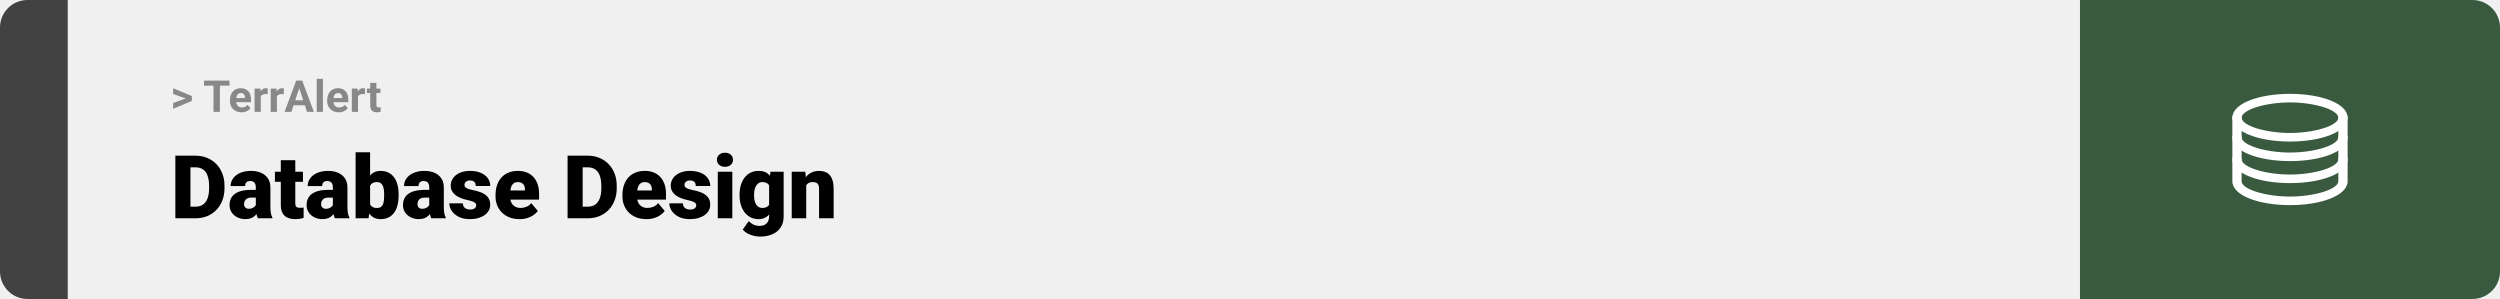
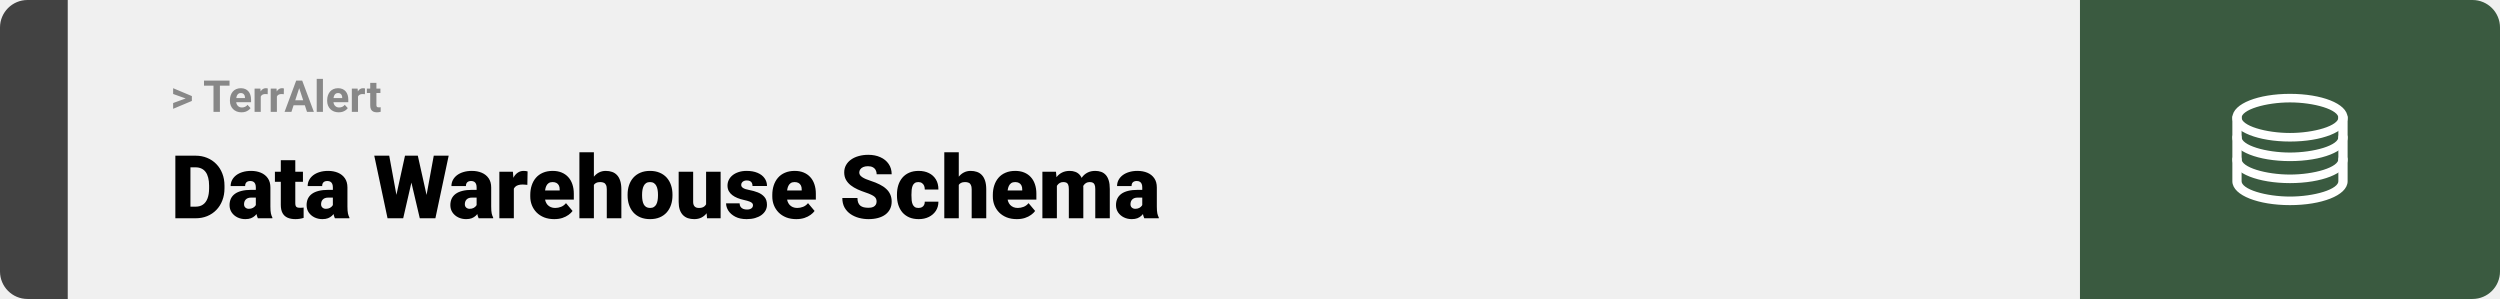
<svg xmlns="http://www.w3.org/2000/svg" width="1363" height="163" viewBox="0 0 1363 163" fill="none">
  <path d="M0 15C0 6.716 6.716 0 15 0H37V163H15C6.716 163 0 156.284 0 148V15Z" fill="#424242" />
  <rect width="1097" height="163" transform="translate(37)" fill="#F0F0F0" />
  <path d="M101.906 53.922L94.394 51.238V48.086L104.602 52.375V54.637L101.906 53.922ZM94.394 56.172L101.918 53.43L104.602 52.785V55.035L94.394 59.324V56.172ZM119.895 43.938V61H116.391V43.938H119.895ZM125.145 43.938V46.691H111.223V43.938H125.145ZM131.672 61.234C130.688 61.234 129.805 61.078 129.023 60.766C128.242 60.445 127.578 60.004 127.031 59.441C126.492 58.879 126.078 58.227 125.789 57.484C125.5 56.734 125.355 55.938 125.355 55.094V54.625C125.355 53.664 125.492 52.785 125.766 51.988C126.039 51.191 126.43 50.5 126.938 49.914C127.453 49.328 128.078 48.879 128.812 48.566C129.547 48.246 130.375 48.086 131.297 48.086C132.195 48.086 132.992 48.234 133.688 48.531C134.383 48.828 134.965 49.25 135.434 49.797C135.91 50.344 136.27 51 136.512 51.766C136.754 52.523 136.875 53.367 136.875 54.297V55.703H126.797V53.453H133.559V53.195C133.559 52.727 133.473 52.309 133.301 51.941C133.137 51.566 132.887 51.27 132.551 51.051C132.215 50.832 131.785 50.723 131.262 50.723C130.816 50.723 130.434 50.82 130.113 51.016C129.793 51.211 129.531 51.484 129.328 51.836C129.133 52.188 128.984 52.602 128.883 53.078C128.789 53.547 128.742 54.062 128.742 54.625V55.094C128.742 55.602 128.812 56.07 128.953 56.5C129.102 56.93 129.309 57.301 129.574 57.613C129.848 57.926 130.176 58.168 130.559 58.34C130.949 58.512 131.391 58.598 131.883 58.598C132.492 58.598 133.059 58.48 133.582 58.246C134.113 58.004 134.57 57.641 134.953 57.156L136.594 58.938C136.328 59.32 135.965 59.688 135.504 60.039C135.051 60.391 134.504 60.68 133.863 60.906C133.223 61.125 132.492 61.234 131.672 61.234ZM142.172 51.086V61H138.797V48.32H141.973L142.172 51.086ZM145.992 48.238L145.934 51.367C145.77 51.344 145.57 51.324 145.336 51.309C145.109 51.285 144.902 51.273 144.715 51.273C144.238 51.273 143.824 51.336 143.473 51.461C143.129 51.578 142.84 51.754 142.605 51.988C142.379 52.223 142.207 52.508 142.09 52.844C141.98 53.18 141.918 53.562 141.902 53.992L141.223 53.781C141.223 52.961 141.305 52.207 141.469 51.52C141.633 50.824 141.871 50.219 142.184 49.703C142.504 49.188 142.895 48.789 143.355 48.508C143.816 48.227 144.344 48.086 144.938 48.086C145.125 48.086 145.316 48.102 145.512 48.133C145.707 48.156 145.867 48.191 145.992 48.238ZM150.961 51.086V61H147.586V48.32H150.762L150.961 51.086ZM154.781 48.238L154.723 51.367C154.559 51.344 154.359 51.324 154.125 51.309C153.898 51.285 153.691 51.273 153.504 51.273C153.027 51.273 152.613 51.336 152.262 51.461C151.918 51.578 151.629 51.754 151.395 51.988C151.168 52.223 150.996 52.508 150.879 52.844C150.77 53.18 150.707 53.562 150.691 53.992L150.012 53.781C150.012 52.961 150.094 52.207 150.258 51.52C150.422 50.824 150.66 50.219 150.973 49.703C151.293 49.188 151.684 48.789 152.145 48.508C152.605 48.227 153.133 48.086 153.727 48.086C153.914 48.086 154.105 48.102 154.301 48.133C154.496 48.156 154.656 48.191 154.781 48.238ZM163.523 46.855L158.883 61H155.145L161.484 43.938H163.863L163.523 46.855ZM167.379 61L162.727 46.855L162.352 43.938H164.754L171.129 61H167.379ZM167.168 54.648V57.402H158.156V54.648H167.168ZM176.062 43V61H172.676V43H176.062ZM184.688 61.234C183.703 61.234 182.82 61.078 182.039 60.766C181.258 60.445 180.594 60.004 180.047 59.441C179.508 58.879 179.094 58.227 178.805 57.484C178.516 56.734 178.371 55.938 178.371 55.094V54.625C178.371 53.664 178.508 52.785 178.781 51.988C179.055 51.191 179.445 50.5 179.953 49.914C180.469 49.328 181.094 48.879 181.828 48.566C182.562 48.246 183.391 48.086 184.312 48.086C185.211 48.086 186.008 48.234 186.703 48.531C187.398 48.828 187.98 49.25 188.449 49.797C188.926 50.344 189.285 51 189.527 51.766C189.77 52.523 189.891 53.367 189.891 54.297V55.703H179.812V53.453H186.574V53.195C186.574 52.727 186.488 52.309 186.316 51.941C186.152 51.566 185.902 51.27 185.566 51.051C185.23 50.832 184.801 50.723 184.277 50.723C183.832 50.723 183.449 50.82 183.129 51.016C182.809 51.211 182.547 51.484 182.344 51.836C182.148 52.188 182 52.602 181.898 53.078C181.805 53.547 181.758 54.062 181.758 54.625V55.094C181.758 55.602 181.828 56.07 181.969 56.5C182.117 56.93 182.324 57.301 182.59 57.613C182.863 57.926 183.191 58.168 183.574 58.34C183.965 58.512 184.406 58.598 184.898 58.598C185.508 58.598 186.074 58.48 186.598 58.246C187.129 58.004 187.586 57.641 187.969 57.156L189.609 58.938C189.344 59.32 188.98 59.688 188.52 60.039C188.066 60.391 187.52 60.68 186.879 60.906C186.238 61.125 185.508 61.234 184.688 61.234ZM195.188 51.086V61H191.812V48.32H194.988L195.188 51.086ZM199.008 48.238L198.949 51.367C198.785 51.344 198.586 51.324 198.352 51.309C198.125 51.285 197.918 51.273 197.73 51.273C197.254 51.273 196.84 51.336 196.488 51.461C196.145 51.578 195.855 51.754 195.621 51.988C195.395 52.223 195.223 52.508 195.105 52.844C194.996 53.18 194.934 53.562 194.918 53.992L194.238 53.781C194.238 52.961 194.32 52.207 194.484 51.52C194.648 50.824 194.887 50.219 195.199 49.703C195.52 49.188 195.91 48.789 196.371 48.508C196.832 48.227 197.359 48.086 197.953 48.086C198.141 48.086 198.332 48.102 198.527 48.133C198.723 48.156 198.883 48.191 199.008 48.238ZM207.398 48.32V50.711H200.016V48.32H207.398ZM201.844 45.191H205.219V57.18C205.219 57.547 205.266 57.828 205.359 58.023C205.461 58.219 205.609 58.355 205.805 58.434C206 58.504 206.246 58.539 206.543 58.539C206.754 58.539 206.941 58.531 207.105 58.516C207.277 58.492 207.422 58.469 207.539 58.445L207.551 60.93C207.262 61.023 206.949 61.098 206.613 61.152C206.277 61.207 205.906 61.234 205.5 61.234C204.758 61.234 204.109 61.113 203.555 60.871C203.008 60.621 202.586 60.223 202.289 59.676C201.992 59.129 201.844 58.41 201.844 57.52V45.191Z" fill="#888888" />
-   <path d="M106.688 119H99.117L99.164 112.672H106.688C108.25 112.672 109.57 112.297 110.648 111.547C111.742 110.797 112.57 109.68 113.133 108.195C113.711 106.695 114 104.852 114 102.664V101.188C114 99.547 113.836 98.109 113.508 96.875C113.195 95.625 112.727 94.586 112.102 93.758C111.477 92.914 110.695 92.281 109.758 91.859C108.836 91.438 107.773 91.227 106.57 91.227H98.977V84.875H106.57C108.883 84.875 111 85.273 112.922 86.07C114.859 86.852 116.531 87.977 117.938 89.445C119.359 90.898 120.453 92.625 121.219 94.625C122 96.609 122.391 98.812 122.391 101.234V102.664C122.391 105.07 122 107.273 121.219 109.273C120.453 111.273 119.367 113 117.961 114.453C116.555 115.906 114.891 117.031 112.969 117.828C111.062 118.609 108.969 119 106.688 119ZM103.828 84.875V119H95.602V84.875H103.828ZM139.477 112.625V102.172C139.477 101.453 139.375 100.836 139.172 100.32C138.969 99.805 138.648 99.406 138.211 99.125C137.773 98.828 137.188 98.68 136.453 98.68C135.859 98.68 135.352 98.781 134.93 98.984C134.508 99.188 134.188 99.492 133.969 99.898C133.75 100.305 133.641 100.82 133.641 101.445H125.742C125.742 100.273 126 99.188 126.516 98.188C127.047 97.172 127.797 96.289 128.766 95.539C129.75 94.789 130.922 94.211 132.281 93.805C133.656 93.383 135.188 93.172 136.875 93.172C138.891 93.172 140.688 93.508 142.266 94.18C143.859 94.852 145.117 95.859 146.039 97.203C146.961 98.531 147.422 100.203 147.422 102.219V112.602C147.422 114.258 147.516 115.516 147.703 116.375C147.891 117.219 148.156 117.961 148.5 118.602V119H140.578C140.203 118.219 139.922 117.266 139.734 116.141C139.562 115 139.477 113.828 139.477 112.625ZM140.438 103.508L140.484 107.727H136.992C136.258 107.727 135.633 107.828 135.117 108.031C134.617 108.234 134.211 108.516 133.898 108.875C133.602 109.219 133.383 109.609 133.242 110.047C133.117 110.484 133.055 110.945 133.055 111.43C133.055 111.898 133.164 112.32 133.383 112.695C133.617 113.055 133.93 113.336 134.32 113.539C134.711 113.742 135.148 113.844 135.633 113.844C136.508 113.844 137.25 113.68 137.859 113.352C138.484 113.008 138.961 112.594 139.289 112.109C139.617 111.625 139.781 111.172 139.781 110.75L141.516 113.984C141.203 114.609 140.844 115.242 140.438 115.883C140.047 116.523 139.555 117.117 138.961 117.664C138.383 118.195 137.672 118.633 136.828 118.977C135.984 119.305 134.961 119.469 133.758 119.469C132.195 119.469 130.758 119.148 129.445 118.508C128.148 117.867 127.109 116.977 126.328 115.836C125.547 114.68 125.156 113.352 125.156 111.852C125.156 110.539 125.391 109.367 125.859 108.336C126.344 107.305 127.07 106.43 128.039 105.711C129.008 104.992 130.242 104.445 131.742 104.07C133.242 103.695 135.008 103.508 137.039 103.508H140.438ZM165.164 93.641V99.125H149.883V93.641H165.164ZM153.094 87.336H160.992V110.727C160.992 111.398 161.07 111.922 161.227 112.297C161.383 112.656 161.648 112.914 162.023 113.07C162.414 113.211 162.93 113.281 163.57 113.281C164.023 113.281 164.398 113.273 164.695 113.258C164.992 113.227 165.273 113.188 165.539 113.141V118.789C164.867 119.008 164.164 119.172 163.43 119.281C162.695 119.406 161.914 119.469 161.086 119.469C159.398 119.469 157.953 119.203 156.75 118.672C155.562 118.141 154.656 117.305 154.031 116.164C153.406 115.023 153.094 113.539 153.094 111.711V87.336ZM181.477 112.625V102.172C181.477 101.453 181.375 100.836 181.172 100.32C180.969 99.805 180.648 99.406 180.211 99.125C179.773 98.828 179.188 98.68 178.453 98.68C177.859 98.68 177.352 98.781 176.93 98.984C176.508 99.188 176.188 99.492 175.969 99.898C175.75 100.305 175.641 100.82 175.641 101.445H167.742C167.742 100.273 168 99.188 168.516 98.188C169.047 97.172 169.797 96.289 170.766 95.539C171.75 94.789 172.922 94.211 174.281 93.805C175.656 93.383 177.188 93.172 178.875 93.172C180.891 93.172 182.688 93.508 184.266 94.18C185.859 94.852 187.117 95.859 188.039 97.203C188.961 98.531 189.422 100.203 189.422 102.219V112.602C189.422 114.258 189.516 115.516 189.703 116.375C189.891 117.219 190.156 117.961 190.5 118.602V119H182.578C182.203 118.219 181.922 117.266 181.734 116.141C181.562 115 181.477 113.828 181.477 112.625ZM182.438 103.508L182.484 107.727H178.992C178.258 107.727 177.633 107.828 177.117 108.031C176.617 108.234 176.211 108.516 175.898 108.875C175.602 109.219 175.383 109.609 175.242 110.047C175.117 110.484 175.055 110.945 175.055 111.43C175.055 111.898 175.164 112.32 175.383 112.695C175.617 113.055 175.93 113.336 176.32 113.539C176.711 113.742 177.148 113.844 177.633 113.844C178.508 113.844 179.25 113.68 179.859 113.352C180.484 113.008 180.961 112.594 181.289 112.109C181.617 111.625 181.781 111.172 181.781 110.75L183.516 113.984C183.203 114.609 182.844 115.242 182.438 115.883C182.047 116.523 181.555 117.117 180.961 117.664C180.383 118.195 179.672 118.633 178.828 118.977C177.984 119.305 176.961 119.469 175.758 119.469C174.195 119.469 172.758 119.148 171.445 118.508C170.148 117.867 169.109 116.977 168.328 115.836C167.547 114.68 167.156 113.352 167.156 111.852C167.156 110.539 167.391 109.367 167.859 108.336C168.344 107.305 169.07 106.43 170.039 105.711C171.008 104.992 172.242 104.445 173.742 104.07C175.242 103.695 177.008 103.508 179.039 103.508H182.438ZM193.875 83H201.773V112.766L200.953 119H193.875V83ZM217.336 106.039V106.531C217.336 108.453 217.141 110.203 216.75 111.781C216.359 113.359 215.758 114.727 214.945 115.883C214.133 117.023 213.109 117.906 211.875 118.531C210.641 119.156 209.18 119.469 207.492 119.469C205.961 119.469 204.648 119.141 203.555 118.484C202.461 117.812 201.547 116.891 200.812 115.719C200.078 114.531 199.484 113.164 199.031 111.617C198.578 110.055 198.219 108.383 197.953 106.602V106.016C198.219 104.25 198.578 102.594 199.031 101.047C199.484 99.484 200.078 98.117 200.812 96.945C201.547 95.758 202.453 94.836 203.531 94.18C204.625 93.508 205.93 93.172 207.445 93.172C209.148 93.172 210.617 93.492 211.852 94.133C213.102 94.773 214.133 95.672 214.945 96.828C215.758 97.984 216.359 99.344 216.75 100.906C217.141 102.469 217.336 104.18 217.336 106.039ZM209.438 106.531V106.039C209.438 105.117 209.383 104.25 209.273 103.438C209.164 102.625 208.969 101.906 208.688 101.281C208.406 100.656 208.008 100.164 207.492 99.805C206.977 99.445 206.305 99.266 205.477 99.266C204.633 99.266 203.922 99.406 203.344 99.688C202.781 99.969 202.328 100.375 201.984 100.906C201.656 101.422 201.422 102.062 201.281 102.828C201.141 103.578 201.078 104.43 201.094 105.383V107.234C201.062 108.531 201.18 109.641 201.445 110.562C201.711 111.484 202.172 112.188 202.828 112.672C203.484 113.156 204.383 113.398 205.523 113.398C206.367 113.398 207.047 113.234 207.562 112.906C208.094 112.578 208.492 112.109 208.758 111.5C209.023 110.891 209.203 110.164 209.297 109.32C209.391 108.477 209.438 107.547 209.438 106.531ZM234.023 112.625V102.172C234.023 101.453 233.922 100.836 233.719 100.32C233.516 99.805 233.195 99.406 232.758 99.125C232.32 98.828 231.734 98.68 231 98.68C230.406 98.68 229.898 98.781 229.477 98.984C229.055 99.188 228.734 99.492 228.516 99.898C228.297 100.305 228.188 100.82 228.188 101.445H220.289C220.289 100.273 220.547 99.188 221.062 98.188C221.594 97.172 222.344 96.289 223.312 95.539C224.297 94.789 225.469 94.211 226.828 93.805C228.203 93.383 229.734 93.172 231.422 93.172C233.438 93.172 235.234 93.508 236.812 94.18C238.406 94.852 239.664 95.859 240.586 97.203C241.508 98.531 241.969 100.203 241.969 102.219V112.602C241.969 114.258 242.062 115.516 242.25 116.375C242.438 117.219 242.703 117.961 243.047 118.602V119H235.125C234.75 118.219 234.469 117.266 234.281 116.141C234.109 115 234.023 113.828 234.023 112.625ZM234.984 103.508L235.031 107.727H231.539C230.805 107.727 230.18 107.828 229.664 108.031C229.164 108.234 228.758 108.516 228.445 108.875C228.148 109.219 227.93 109.609 227.789 110.047C227.664 110.484 227.602 110.945 227.602 111.43C227.602 111.898 227.711 112.32 227.93 112.695C228.164 113.055 228.477 113.336 228.867 113.539C229.258 113.742 229.695 113.844 230.18 113.844C231.055 113.844 231.797 113.68 232.406 113.352C233.031 113.008 233.508 112.594 233.836 112.109C234.164 111.625 234.328 111.172 234.328 110.75L236.062 113.984C235.75 114.609 235.391 115.242 234.984 115.883C234.594 116.523 234.102 117.117 233.508 117.664C232.93 118.195 232.219 118.633 231.375 118.977C230.531 119.305 229.508 119.469 228.305 119.469C226.742 119.469 225.305 119.148 223.992 118.508C222.695 117.867 221.656 116.977 220.875 115.836C220.094 114.68 219.703 113.352 219.703 111.852C219.703 110.539 219.938 109.367 220.406 108.336C220.891 107.305 221.617 106.43 222.586 105.711C223.555 104.992 224.789 104.445 226.289 104.07C227.789 103.695 229.555 103.508 231.586 103.508H234.984ZM259.641 111.875C259.641 111.438 259.492 111.062 259.195 110.75C258.914 110.422 258.414 110.125 257.695 109.859C256.977 109.578 255.969 109.297 254.672 109.016C253.438 108.75 252.273 108.398 251.18 107.961C250.102 107.523 249.156 106.992 248.344 106.367C247.531 105.742 246.891 105 246.422 104.141C245.969 103.281 245.742 102.297 245.742 101.188C245.742 100.109 245.969 99.094 246.422 98.141C246.891 97.172 247.57 96.32 248.461 95.586C249.367 94.836 250.469 94.25 251.766 93.828C253.062 93.391 254.539 93.172 256.195 93.172C258.477 93.172 260.445 93.523 262.102 94.227C263.758 94.914 265.031 95.883 265.922 97.133C266.828 98.367 267.281 99.797 267.281 101.422H259.383C259.383 100.781 259.273 100.234 259.055 99.781C258.852 99.328 258.516 98.984 258.047 98.75C257.578 98.5 256.953 98.375 256.172 98.375C255.625 98.375 255.125 98.477 254.672 98.68C254.234 98.883 253.883 99.164 253.617 99.523C253.352 99.883 253.219 100.305 253.219 100.789C253.219 101.133 253.297 101.445 253.453 101.727C253.625 101.992 253.883 102.242 254.227 102.477C254.57 102.695 255.008 102.898 255.539 103.086C256.07 103.258 256.711 103.414 257.461 103.555C259.164 103.867 260.758 104.312 262.242 104.891C263.727 105.469 264.93 106.289 265.852 107.352C266.789 108.414 267.258 109.844 267.258 111.641C267.258 112.766 267 113.805 266.484 114.758C265.969 115.695 265.227 116.523 264.258 117.242C263.289 117.945 262.125 118.492 260.766 118.883C259.406 119.273 257.875 119.469 256.172 119.469C253.75 119.469 251.703 119.039 250.031 118.18C248.359 117.305 247.094 116.211 246.234 114.898C245.391 113.57 244.969 112.227 244.969 110.867H252.328C252.359 111.648 252.547 112.289 252.891 112.789C253.25 113.289 253.727 113.656 254.32 113.891C254.914 114.125 255.602 114.242 256.383 114.242C257.102 114.242 257.695 114.141 258.164 113.938C258.648 113.734 259.016 113.461 259.266 113.117C259.516 112.758 259.641 112.344 259.641 111.875ZM283.242 119.469C281.18 119.469 279.336 119.148 277.711 118.508C276.086 117.852 274.711 116.953 273.586 115.812C272.477 114.672 271.625 113.359 271.031 111.875C270.453 110.391 270.164 108.82 270.164 107.164V106.273C270.164 104.414 270.422 102.695 270.938 101.117C271.453 99.523 272.219 98.133 273.234 96.945C274.25 95.758 275.523 94.836 277.055 94.18C278.586 93.508 280.367 93.172 282.398 93.172C284.195 93.172 285.805 93.461 287.227 94.039C288.648 94.617 289.852 95.445 290.836 96.523C291.836 97.602 292.594 98.906 293.109 100.438C293.641 101.969 293.906 103.688 293.906 105.594V108.805H273.188V103.859H286.195V103.25C286.211 102.406 286.062 101.688 285.75 101.094C285.453 100.5 285.016 100.047 284.438 99.734C283.859 99.422 283.156 99.266 282.328 99.266C281.469 99.266 280.758 99.453 280.195 99.828C279.648 100.203 279.219 100.719 278.906 101.375C278.609 102.016 278.398 102.758 278.273 103.602C278.148 104.445 278.086 105.336 278.086 106.273V107.164C278.086 108.102 278.211 108.953 278.461 109.719C278.727 110.484 279.102 111.141 279.586 111.688C280.086 112.219 280.68 112.633 281.367 112.93C282.07 113.227 282.867 113.375 283.758 113.375C284.836 113.375 285.898 113.172 286.945 112.766C287.992 112.359 288.891 111.688 289.641 110.75L293.227 115.016C292.711 115.75 291.977 116.461 291.023 117.148C290.086 117.836 288.961 118.398 287.648 118.836C286.336 119.258 284.867 119.469 283.242 119.469ZM320.531 119H312.961L313.008 112.672H320.531C322.094 112.672 323.414 112.297 324.492 111.547C325.586 110.797 326.414 109.68 326.977 108.195C327.555 106.695 327.844 104.852 327.844 102.664V101.188C327.844 99.547 327.68 98.109 327.352 96.875C327.039 95.625 326.57 94.586 325.945 93.758C325.32 92.914 324.539 92.281 323.602 91.859C322.68 91.438 321.617 91.227 320.414 91.227H312.82V84.875H320.414C322.727 84.875 324.844 85.273 326.766 86.07C328.703 86.852 330.375 87.977 331.781 89.445C333.203 90.898 334.297 92.625 335.062 94.625C335.844 96.609 336.234 98.812 336.234 101.234V102.664C336.234 105.07 335.844 107.273 335.062 109.273C334.297 111.273 333.211 113 331.805 114.453C330.398 115.906 328.734 117.031 326.812 117.828C324.906 118.609 322.812 119 320.531 119ZM317.672 84.875V119H309.445V84.875H317.672ZM352.43 119.469C350.367 119.469 348.523 119.148 346.898 118.508C345.273 117.852 343.898 116.953 342.773 115.812C341.664 114.672 340.812 113.359 340.219 111.875C339.641 110.391 339.352 108.82 339.352 107.164V106.273C339.352 104.414 339.609 102.695 340.125 101.117C340.641 99.523 341.406 98.133 342.422 96.945C343.438 95.758 344.711 94.836 346.242 94.18C347.773 93.508 349.555 93.172 351.586 93.172C353.383 93.172 354.992 93.461 356.414 94.039C357.836 94.617 359.039 95.445 360.023 96.523C361.023 97.602 361.781 98.906 362.297 100.438C362.828 101.969 363.094 103.688 363.094 105.594V108.805H342.375V103.859H355.383V103.25C355.398 102.406 355.25 101.688 354.938 101.094C354.641 100.5 354.203 100.047 353.625 99.734C353.047 99.422 352.344 99.266 351.516 99.266C350.656 99.266 349.945 99.453 349.383 99.828C348.836 100.203 348.406 100.719 348.094 101.375C347.797 102.016 347.586 102.758 347.461 103.602C347.336 104.445 347.273 105.336 347.273 106.273V107.164C347.273 108.102 347.398 108.953 347.648 109.719C347.914 110.484 348.289 111.141 348.773 111.688C349.273 112.219 349.867 112.633 350.555 112.93C351.258 113.227 352.055 113.375 352.945 113.375C354.023 113.375 355.086 113.172 356.133 112.766C357.18 112.359 358.078 111.688 358.828 110.75L362.414 115.016C361.898 115.75 361.164 116.461 360.211 117.148C359.273 117.836 358.148 118.398 356.836 118.836C355.523 119.258 354.055 119.469 352.43 119.469ZM379.594 111.875C379.594 111.438 379.445 111.062 379.148 110.75C378.867 110.422 378.367 110.125 377.648 109.859C376.93 109.578 375.922 109.297 374.625 109.016C373.391 108.75 372.227 108.398 371.133 107.961C370.055 107.523 369.109 106.992 368.297 106.367C367.484 105.742 366.844 105 366.375 104.141C365.922 103.281 365.695 102.297 365.695 101.188C365.695 100.109 365.922 99.094 366.375 98.141C366.844 97.172 367.523 96.32 368.414 95.586C369.32 94.836 370.422 94.25 371.719 93.828C373.016 93.391 374.492 93.172 376.148 93.172C378.43 93.172 380.398 93.523 382.055 94.227C383.711 94.914 384.984 95.883 385.875 97.133C386.781 98.367 387.234 99.797 387.234 101.422H379.336C379.336 100.781 379.227 100.234 379.008 99.781C378.805 99.328 378.469 98.984 378 98.75C377.531 98.5 376.906 98.375 376.125 98.375C375.578 98.375 375.078 98.477 374.625 98.68C374.188 98.883 373.836 99.164 373.57 99.523C373.305 99.883 373.172 100.305 373.172 100.789C373.172 101.133 373.25 101.445 373.406 101.727C373.578 101.992 373.836 102.242 374.18 102.477C374.523 102.695 374.961 102.898 375.492 103.086C376.023 103.258 376.664 103.414 377.414 103.555C379.117 103.867 380.711 104.312 382.195 104.891C383.68 105.469 384.883 106.289 385.805 107.352C386.742 108.414 387.211 109.844 387.211 111.641C387.211 112.766 386.953 113.805 386.438 114.758C385.922 115.695 385.18 116.523 384.211 117.242C383.242 117.945 382.078 118.492 380.719 118.883C379.359 119.273 377.828 119.469 376.125 119.469C373.703 119.469 371.656 119.039 369.984 118.18C368.312 117.305 367.047 116.211 366.188 114.898C365.344 113.57 364.922 112.227 364.922 110.867H372.281C372.312 111.648 372.5 112.289 372.844 112.789C373.203 113.289 373.68 113.656 374.273 113.891C374.867 114.125 375.555 114.242 376.336 114.242C377.055 114.242 377.648 114.141 378.117 113.938C378.602 113.734 378.969 113.461 379.219 113.117C379.469 112.758 379.594 112.344 379.594 111.875ZM399.258 93.641V119H391.336V93.641H399.258ZM390.867 87.102C390.867 85.977 391.273 85.055 392.086 84.336C392.898 83.617 393.953 83.258 395.25 83.258C396.547 83.258 397.602 83.617 398.414 84.336C399.227 85.055 399.633 85.977 399.633 87.102C399.633 88.227 399.227 89.148 398.414 89.867C397.602 90.586 396.547 90.945 395.25 90.945C393.953 90.945 392.898 90.586 392.086 89.867C391.273 89.148 390.867 88.227 390.867 87.102ZM420.07 93.641H427.242V118.016C427.242 120.359 426.703 122.344 425.625 123.969C424.547 125.609 423.039 126.852 421.102 127.695C419.18 128.555 416.93 128.984 414.352 128.984C413.211 128.984 412.047 128.836 410.859 128.539C409.672 128.258 408.562 127.836 407.531 127.273C406.5 126.711 405.633 126.016 404.93 125.188L408.234 120.547C408.875 121.266 409.68 121.875 410.648 122.375C411.617 122.891 412.758 123.148 414.07 123.148C415.211 123.148 416.164 122.945 416.93 122.539C417.711 122.133 418.305 121.539 418.711 120.758C419.117 119.992 419.32 119.062 419.32 117.969V99.641L420.07 93.641ZM403.219 106.625V106.133C403.219 104.211 403.453 102.461 403.922 100.883C404.406 99.289 405.094 97.922 405.984 96.781C406.891 95.625 407.984 94.734 409.266 94.109C410.547 93.484 411.992 93.172 413.602 93.172C415.336 93.172 416.758 93.508 417.867 94.18C418.992 94.836 419.891 95.758 420.562 96.945C421.25 98.133 421.781 99.523 422.156 101.117C422.547 102.695 422.875 104.398 423.141 106.227V106.812C422.875 108.531 422.508 110.156 422.039 111.688C421.586 113.203 420.992 114.547 420.258 115.719C419.523 116.891 418.602 117.812 417.492 118.484C416.398 119.141 415.086 119.469 413.555 119.469C411.961 119.469 410.523 119.148 409.242 118.508C407.977 117.867 406.891 116.969 405.984 115.812C405.094 114.656 404.406 113.297 403.922 111.734C403.453 110.172 403.219 108.469 403.219 106.625ZM411.117 106.133V106.625C411.117 107.578 411.203 108.461 411.375 109.273C411.562 110.086 411.844 110.805 412.219 111.43C412.594 112.039 413.055 112.516 413.602 112.859C414.164 113.203 414.82 113.375 415.57 113.375C416.711 113.375 417.633 113.133 418.336 112.648C419.039 112.164 419.547 111.477 419.859 110.586C420.172 109.695 420.305 108.648 420.258 107.445V105.594C420.289 104.562 420.219 103.656 420.047 102.875C419.875 102.078 419.602 101.414 419.227 100.883C418.867 100.352 418.383 99.953 417.773 99.688C417.18 99.406 416.461 99.266 415.617 99.266C414.883 99.266 414.234 99.438 413.672 99.781C413.109 100.125 412.641 100.609 412.266 101.234C411.891 101.844 411.602 102.57 411.398 103.414C411.211 104.242 411.117 105.148 411.117 106.133ZM439.547 99.055V119H431.648V93.641H439.055L439.547 99.055ZM438.609 105.453L436.758 105.5C436.758 103.562 436.992 101.836 437.461 100.32C437.93 98.789 438.594 97.492 439.453 96.43C440.312 95.367 441.336 94.562 442.523 94.016C443.727 93.453 445.062 93.172 446.531 93.172C447.703 93.172 448.773 93.344 449.742 93.688C450.727 94.031 451.57 94.586 452.273 95.352C452.992 96.117 453.539 97.133 453.914 98.398C454.305 99.648 454.5 101.195 454.5 103.039V119H446.555V103.016C446.555 102 446.414 101.227 446.133 100.695C445.852 100.148 445.445 99.773 444.914 99.57C444.383 99.367 443.734 99.266 442.969 99.266C442.156 99.266 441.469 99.422 440.906 99.734C440.344 100.047 439.891 100.484 439.547 101.047C439.219 101.594 438.977 102.242 438.82 102.992C438.68 103.742 438.609 104.562 438.609 105.453Z" fill="black" />
+   <path d="M106.688 119H99.117L99.164 112.672H106.688C108.25 112.672 109.57 112.297 110.648 111.547C111.742 110.797 112.57 109.68 113.133 108.195C113.711 106.695 114 104.852 114 102.664V101.188C114 99.547 113.836 98.109 113.508 96.875C113.195 95.625 112.727 94.586 112.102 93.758C111.477 92.914 110.695 92.281 109.758 91.859C108.836 91.438 107.773 91.227 106.57 91.227H98.977V84.875H106.57C108.883 84.875 111 85.273 112.922 86.07C114.859 86.852 116.531 87.977 117.938 89.445C119.359 90.898 120.453 92.625 121.219 94.625C122 96.609 122.391 98.812 122.391 101.234V102.664C122.391 105.07 122 107.273 121.219 109.273C120.453 111.273 119.367 113 117.961 114.453C116.555 115.906 114.891 117.031 112.969 117.828C111.062 118.609 108.969 119 106.688 119ZM103.828 84.875V119H95.602V84.875H103.828ZM139.477 112.625V102.172C139.477 101.453 139.375 100.836 139.172 100.32C138.969 99.805 138.648 99.406 138.211 99.125C137.773 98.828 137.188 98.68 136.453 98.68C135.859 98.68 135.352 98.781 134.93 98.984C134.508 99.188 134.188 99.492 133.969 99.898C133.75 100.305 133.641 100.82 133.641 101.445H125.742C125.742 100.273 126 99.188 126.516 98.188C127.047 97.172 127.797 96.289 128.766 95.539C129.75 94.789 130.922 94.211 132.281 93.805C133.656 93.383 135.188 93.172 136.875 93.172C138.891 93.172 140.688 93.508 142.266 94.18C143.859 94.852 145.117 95.859 146.039 97.203C146.961 98.531 147.422 100.203 147.422 102.219V112.602C147.422 114.258 147.516 115.516 147.703 116.375C147.891 117.219 148.156 117.961 148.5 118.602V119H140.578C140.203 118.219 139.922 117.266 139.734 116.141C139.562 115 139.477 113.828 139.477 112.625ZM140.438 103.508L140.484 107.727H136.992C136.258 107.727 135.633 107.828 135.117 108.031C134.617 108.234 134.211 108.516 133.898 108.875C133.602 109.219 133.383 109.609 133.242 110.047C133.117 110.484 133.055 110.945 133.055 111.43C133.055 111.898 133.164 112.32 133.383 112.695C133.617 113.055 133.93 113.336 134.32 113.539C134.711 113.742 135.148 113.844 135.633 113.844C136.508 113.844 137.25 113.68 137.859 113.352C138.484 113.008 138.961 112.594 139.289 112.109C139.617 111.625 139.781 111.172 139.781 110.75L141.516 113.984C141.203 114.609 140.844 115.242 140.438 115.883C140.047 116.523 139.555 117.117 138.961 117.664C138.383 118.195 137.672 118.633 136.828 118.977C135.984 119.305 134.961 119.469 133.758 119.469C132.195 119.469 130.758 119.148 129.445 118.508C128.148 117.867 127.109 116.977 126.328 115.836C125.547 114.68 125.156 113.352 125.156 111.852C125.156 110.539 125.391 109.367 125.859 108.336C126.344 107.305 127.07 106.43 128.039 105.711C129.008 104.992 130.242 104.445 131.742 104.07C133.242 103.695 135.008 103.508 137.039 103.508H140.438ZM165.164 93.641V99.125H149.883V93.641H165.164ZM153.094 87.336H160.992V110.727C160.992 111.398 161.07 111.922 161.227 112.297C161.383 112.656 161.648 112.914 162.023 113.07C162.414 113.211 162.93 113.281 163.57 113.281C164.023 113.281 164.398 113.273 164.695 113.258C164.992 113.227 165.273 113.188 165.539 113.141V118.789C164.867 119.008 164.164 119.172 163.43 119.281C162.695 119.406 161.914 119.469 161.086 119.469C159.398 119.469 157.953 119.203 156.75 118.672C155.562 118.141 154.656 117.305 154.031 116.164C153.406 115.023 153.094 113.539 153.094 111.711V87.336ZM181.477 112.625V102.172C181.477 101.453 181.375 100.836 181.172 100.32C180.969 99.805 180.648 99.406 180.211 99.125C179.773 98.828 179.188 98.68 178.453 98.68C177.859 98.68 177.352 98.781 176.93 98.984C176.508 99.188 176.188 99.492 175.969 99.898C175.75 100.305 175.641 100.82 175.641 101.445H167.742C167.742 100.273 168 99.188 168.516 98.188C169.047 97.172 169.797 96.289 170.766 95.539C171.75 94.789 172.922 94.211 174.281 93.805C175.656 93.383 177.188 93.172 178.875 93.172C180.891 93.172 182.688 93.508 184.266 94.18C185.859 94.852 187.117 95.859 188.039 97.203C188.961 98.531 189.422 100.203 189.422 102.219V112.602C189.422 114.258 189.516 115.516 189.703 116.375C189.891 117.219 190.156 117.961 190.5 118.602V119H182.578C182.203 118.219 181.922 117.266 181.734 116.141C181.562 115 181.477 113.828 181.477 112.625ZM182.438 103.508L182.484 107.727H178.992C178.258 107.727 177.633 107.828 177.117 108.031C176.617 108.234 176.211 108.516 175.898 108.875C175.602 109.219 175.383 109.609 175.242 110.047C175.117 110.484 175.055 110.945 175.055 111.43C175.055 111.898 175.164 112.32 175.383 112.695C175.617 113.055 175.93 113.336 176.32 113.539C176.711 113.742 177.148 113.844 177.633 113.844C178.508 113.844 179.25 113.68 179.859 113.352C180.484 113.008 180.961 112.594 181.289 112.109C181.617 111.625 181.781 111.172 181.781 110.75L183.516 113.984C183.203 114.609 182.844 115.242 182.438 115.883C182.047 116.523 181.555 117.117 180.961 117.664C180.383 118.195 179.672 118.633 178.828 118.977C177.984 119.305 176.961 119.469 175.758 119.469C174.195 119.469 172.758 119.148 171.445 118.508C170.148 117.867 169.109 116.977 168.328 115.836C167.547 114.68 167.156 113.352 167.156 111.852C167.156 110.539 167.391 109.367 167.859 108.336C168.344 107.305 169.07 106.43 170.039 105.711C171.008 104.992 172.242 104.445 173.742 104.07C175.242 103.695 177.008 103.508 179.039 103.508H182.438ZM214.008 115.906L220.805 84.875H224.859L227.062 87.523L219.82 119H215.344L214.008 115.906ZM212.203 84.875L217.945 116.141L216.469 119H211.289L204.047 84.875H212.203ZM230.789 115.977L236.484 84.875H244.617L237.375 119H232.219L230.789 115.977ZM227.789 84.875L234.75 116.094L233.344 119H228.867L221.461 87.477L223.758 84.875H227.789ZM259.852 112.625V102.172C259.852 101.453 259.75 100.836 259.547 100.32C259.344 99.805 259.023 99.406 258.586 99.125C258.148 98.828 257.562 98.68 256.828 98.68C256.234 98.68 255.727 98.781 255.305 98.984C254.883 99.188 254.562 99.492 254.344 99.898C254.125 100.305 254.016 100.82 254.016 101.445H246.117C246.117 100.273 246.375 99.188 246.891 98.188C247.422 97.172 248.172 96.289 249.141 95.539C250.125 94.789 251.297 94.211 252.656 93.805C254.031 93.383 255.562 93.172 257.25 93.172C259.266 93.172 261.062 93.508 262.641 94.18C264.234 94.852 265.492 95.859 266.414 97.203C267.336 98.531 267.797 100.203 267.797 102.219V112.602C267.797 114.258 267.891 115.516 268.078 116.375C268.266 117.219 268.531 117.961 268.875 118.602V119H260.953C260.578 118.219 260.297 117.266 260.109 116.141C259.938 115 259.852 113.828 259.852 112.625ZM260.812 103.508L260.859 107.727H257.367C256.633 107.727 256.008 107.828 255.492 108.031C254.992 108.234 254.586 108.516 254.273 108.875C253.977 109.219 253.758 109.609 253.617 110.047C253.492 110.484 253.43 110.945 253.43 111.43C253.43 111.898 253.539 112.32 253.758 112.695C253.992 113.055 254.305 113.336 254.695 113.539C255.086 113.742 255.523 113.844 256.008 113.844C256.883 113.844 257.625 113.68 258.234 113.352C258.859 113.008 259.336 112.594 259.664 112.109C259.992 111.625 260.156 111.172 260.156 110.75L261.891 113.984C261.578 114.609 261.219 115.242 260.812 115.883C260.422 116.523 259.93 117.117 259.336 117.664C258.758 118.195 258.047 118.633 257.203 118.977C256.359 119.305 255.336 119.469 254.133 119.469C252.57 119.469 251.133 119.148 249.82 118.508C248.523 117.867 247.484 116.977 246.703 115.836C245.922 114.68 245.531 113.352 245.531 111.852C245.531 110.539 245.766 109.367 246.234 108.336C246.719 107.305 247.445 106.43 248.414 105.711C249.383 104.992 250.617 104.445 252.117 104.07C253.617 103.695 255.383 103.508 257.414 103.508H260.812ZM280.148 99.922V119H272.25V93.641H279.633L280.148 99.922ZM287.648 93.453L287.508 100.789C287.195 100.758 286.773 100.719 286.242 100.672C285.711 100.625 285.266 100.602 284.906 100.602C283.984 100.602 283.188 100.711 282.516 100.93C281.859 101.133 281.312 101.445 280.875 101.867C280.453 102.273 280.141 102.789 279.938 103.414C279.75 104.039 279.664 104.766 279.68 105.594L278.25 104.656C278.25 102.953 278.414 101.406 278.742 100.016C279.086 98.609 279.57 97.398 280.195 96.383C280.82 95.352 281.578 94.562 282.469 94.016C283.359 93.453 284.359 93.172 285.469 93.172C285.859 93.172 286.242 93.195 286.617 93.242C287.008 93.289 287.352 93.359 287.648 93.453ZM302.18 119.469C300.117 119.469 298.273 119.148 296.648 118.508C295.023 117.852 293.648 116.953 292.523 115.812C291.414 114.672 290.562 113.359 289.969 111.875C289.391 110.391 289.102 108.82 289.102 107.164V106.273C289.102 104.414 289.359 102.695 289.875 101.117C290.391 99.523 291.156 98.133 292.172 96.945C293.188 95.758 294.461 94.836 295.992 94.18C297.523 93.508 299.305 93.172 301.336 93.172C303.133 93.172 304.742 93.461 306.164 94.039C307.586 94.617 308.789 95.445 309.773 96.523C310.773 97.602 311.531 98.906 312.047 100.438C312.578 101.969 312.844 103.688 312.844 105.594V108.805H292.125V103.859H305.133V103.25C305.148 102.406 305 101.688 304.688 101.094C304.391 100.5 303.953 100.047 303.375 99.734C302.797 99.422 302.094 99.266 301.266 99.266C300.406 99.266 299.695 99.453 299.133 99.828C298.586 100.203 298.156 100.719 297.844 101.375C297.547 102.016 297.336 102.758 297.211 103.602C297.086 104.445 297.023 105.336 297.023 106.273V107.164C297.023 108.102 297.148 108.953 297.398 109.719C297.664 110.484 298.039 111.141 298.523 111.688C299.023 112.219 299.617 112.633 300.305 112.93C301.008 113.227 301.805 113.375 302.695 113.375C303.773 113.375 304.836 113.172 305.883 112.766C306.93 112.359 307.828 111.688 308.578 110.75L312.164 115.016C311.648 115.75 310.914 116.461 309.961 117.148C309.023 117.836 307.898 118.398 306.586 118.836C305.273 119.258 303.805 119.469 302.18 119.469ZM323.789 83V119H315.891V83H323.789ZM322.852 105.453L321 105.5C321 103.719 321.219 102.078 321.656 100.578C322.094 99.078 322.719 97.773 323.531 96.664C324.344 95.555 325.32 94.695 326.461 94.086C327.602 93.477 328.867 93.172 330.258 93.172C331.508 93.172 332.648 93.352 333.68 93.711C334.727 94.07 335.625 94.648 336.375 95.445C337.141 96.242 337.727 97.281 338.133 98.562C338.555 99.844 338.766 101.406 338.766 103.25V119H330.82V103.203C330.82 102.172 330.672 101.375 330.375 100.812C330.094 100.234 329.688 99.836 329.156 99.617C328.625 99.383 327.977 99.266 327.211 99.266C326.289 99.266 325.539 99.422 324.961 99.734C324.383 100.047 323.938 100.484 323.625 101.047C323.328 101.594 323.125 102.242 323.016 102.992C322.906 103.742 322.852 104.562 322.852 105.453ZM342.164 106.578V106.086C342.164 104.227 342.43 102.516 342.961 100.953C343.492 99.375 344.273 98.008 345.305 96.852C346.336 95.695 347.609 94.797 349.125 94.156C350.641 93.5 352.391 93.172 354.375 93.172C356.375 93.172 358.133 93.5 359.648 94.156C361.18 94.797 362.461 95.695 363.492 96.852C364.523 98.008 365.305 99.375 365.836 100.953C366.367 102.516 366.633 104.227 366.633 106.086V106.578C366.633 108.422 366.367 110.133 365.836 111.711C365.305 113.273 364.523 114.641 363.492 115.812C362.461 116.969 361.188 117.867 359.672 118.508C358.156 119.148 356.406 119.469 354.422 119.469C352.438 119.469 350.68 119.148 349.148 118.508C347.617 117.867 346.336 116.969 345.305 115.812C344.273 114.641 343.492 113.273 342.961 111.711C342.43 110.133 342.164 108.422 342.164 106.578ZM350.062 106.086V106.578C350.062 107.531 350.133 108.422 350.273 109.25C350.414 110.078 350.648 110.805 350.977 111.43C351.305 112.039 351.75 112.516 352.312 112.859C352.875 113.203 353.578 113.375 354.422 113.375C355.25 113.375 355.938 113.203 356.484 112.859C357.047 112.516 357.492 112.039 357.82 111.43C358.148 110.805 358.383 110.078 358.523 109.25C358.664 108.422 358.734 107.531 358.734 106.578V106.086C358.734 105.164 358.664 104.297 358.523 103.484C358.383 102.656 358.148 101.93 357.82 101.305C357.492 100.664 357.047 100.164 356.484 99.805C355.922 99.445 355.219 99.266 354.375 99.266C353.547 99.266 352.852 99.445 352.289 99.805C351.742 100.164 351.305 100.664 350.977 101.305C350.648 101.93 350.414 102.656 350.273 103.484C350.133 104.297 350.062 105.164 350.062 106.086ZM384.961 112.836V93.641H392.883V119H385.477L384.961 112.836ZM385.711 107.68L387.773 107.633C387.773 109.336 387.57 110.914 387.164 112.367C386.758 113.805 386.156 115.055 385.359 116.117C384.578 117.18 383.609 118.008 382.453 118.602C381.312 119.18 379.992 119.469 378.492 119.469C377.242 119.469 376.094 119.297 375.047 118.953C374.016 118.594 373.125 118.039 372.375 117.289C371.625 116.523 371.039 115.547 370.617 114.359C370.211 113.156 370.008 111.719 370.008 110.047V93.641H377.906V110.094C377.906 110.656 377.977 111.141 378.117 111.547C378.258 111.953 378.461 112.297 378.727 112.578C378.992 112.844 379.32 113.047 379.711 113.188C380.117 113.312 380.578 113.375 381.094 113.375C382.281 113.375 383.211 113.125 383.883 112.625C384.555 112.125 385.023 111.445 385.289 110.586C385.57 109.727 385.711 108.758 385.711 107.68ZM410.531 111.875C410.531 111.438 410.383 111.062 410.086 110.75C409.805 110.422 409.305 110.125 408.586 109.859C407.867 109.578 406.859 109.297 405.562 109.016C404.328 108.75 403.164 108.398 402.07 107.961C400.992 107.523 400.047 106.992 399.234 106.367C398.422 105.742 397.781 105 397.312 104.141C396.859 103.281 396.633 102.297 396.633 101.188C396.633 100.109 396.859 99.094 397.312 98.141C397.781 97.172 398.461 96.32 399.352 95.586C400.258 94.836 401.359 94.25 402.656 93.828C403.953 93.391 405.43 93.172 407.086 93.172C409.367 93.172 411.336 93.523 412.992 94.227C414.648 94.914 415.922 95.883 416.812 97.133C417.719 98.367 418.172 99.797 418.172 101.422H410.273C410.273 100.781 410.164 100.234 409.945 99.781C409.742 99.328 409.406 98.984 408.938 98.75C408.469 98.5 407.844 98.375 407.062 98.375C406.516 98.375 406.016 98.477 405.562 98.68C405.125 98.883 404.773 99.164 404.508 99.523C404.242 99.883 404.109 100.305 404.109 100.789C404.109 101.133 404.188 101.445 404.344 101.727C404.516 101.992 404.773 102.242 405.117 102.477C405.461 102.695 405.898 102.898 406.43 103.086C406.961 103.258 407.602 103.414 408.352 103.555C410.055 103.867 411.648 104.312 413.133 104.891C414.617 105.469 415.82 106.289 416.742 107.352C417.68 108.414 418.148 109.844 418.148 111.641C418.148 112.766 417.891 113.805 417.375 114.758C416.859 115.695 416.117 116.523 415.148 117.242C414.18 117.945 413.016 118.492 411.656 118.883C410.297 119.273 408.766 119.469 407.062 119.469C404.641 119.469 402.594 119.039 400.922 118.18C399.25 117.305 397.984 116.211 397.125 114.898C396.281 113.57 395.859 112.227 395.859 110.867H403.219C403.25 111.648 403.438 112.289 403.781 112.789C404.141 113.289 404.617 113.656 405.211 113.891C405.805 114.125 406.492 114.242 407.273 114.242C407.992 114.242 408.586 114.141 409.055 113.938C409.539 113.734 409.906 113.461 410.156 113.117C410.406 112.758 410.531 112.344 410.531 111.875ZM434.133 119.469C432.07 119.469 430.227 119.148 428.602 118.508C426.977 117.852 425.602 116.953 424.477 115.812C423.367 114.672 422.516 113.359 421.922 111.875C421.344 110.391 421.055 108.82 421.055 107.164V106.273C421.055 104.414 421.312 102.695 421.828 101.117C422.344 99.523 423.109 98.133 424.125 96.945C425.141 95.758 426.414 94.836 427.945 94.18C429.477 93.508 431.258 93.172 433.289 93.172C435.086 93.172 436.695 93.461 438.117 94.039C439.539 94.617 440.742 95.445 441.727 96.523C442.727 97.602 443.484 98.906 444 100.438C444.531 101.969 444.797 103.688 444.797 105.594V108.805H424.078V103.859H437.086V103.25C437.102 102.406 436.953 101.688 436.641 101.094C436.344 100.5 435.906 100.047 435.328 99.734C434.75 99.422 434.047 99.266 433.219 99.266C432.359 99.266 431.648 99.453 431.086 99.828C430.539 100.203 430.109 100.719 429.797 101.375C429.5 102.016 429.289 102.758 429.164 103.602C429.039 104.445 428.977 105.336 428.977 106.273V107.164C428.977 108.102 429.102 108.953 429.352 109.719C429.617 110.484 429.992 111.141 430.477 111.688C430.977 112.219 431.57 112.633 432.258 112.93C432.961 113.227 433.758 113.375 434.648 113.375C435.727 113.375 436.789 113.172 437.836 112.766C438.883 112.359 439.781 111.688 440.531 110.75L444.117 115.016C443.602 115.75 442.867 116.461 441.914 117.148C440.977 117.836 439.852 118.398 438.539 118.836C437.227 119.258 435.758 119.469 434.133 119.469ZM477.914 109.93C477.914 109.398 477.836 108.922 477.68 108.5C477.523 108.062 477.234 107.656 476.812 107.281C476.391 106.906 475.781 106.531 474.984 106.156C474.203 105.766 473.172 105.359 471.891 104.938C470.391 104.438 468.945 103.875 467.555 103.25C466.164 102.609 464.922 101.867 463.828 101.023C462.734 100.164 461.867 99.164 461.227 98.023C460.586 96.867 460.266 95.523 460.266 93.992C460.266 92.523 460.594 91.203 461.25 90.031C461.906 88.844 462.82 87.836 463.992 87.008C465.18 86.164 466.57 85.523 468.164 85.086C469.758 84.633 471.5 84.406 473.391 84.406C475.891 84.406 478.094 84.844 480 85.719C481.922 86.578 483.422 87.805 484.5 89.398C485.594 90.977 486.141 92.844 486.141 95H477.961C477.961 94.141 477.781 93.383 477.422 92.727C477.078 92.07 476.555 91.555 475.852 91.18C475.148 90.805 474.266 90.617 473.203 90.617C472.172 90.617 471.305 90.773 470.602 91.086C469.898 91.398 469.367 91.82 469.008 92.352C468.648 92.867 468.469 93.438 468.469 94.062C468.469 94.578 468.609 95.047 468.891 95.469C469.188 95.875 469.602 96.258 470.133 96.617C470.68 96.977 471.336 97.32 472.102 97.648C472.883 97.977 473.758 98.297 474.727 98.609C476.539 99.188 478.148 99.836 479.555 100.555C480.977 101.258 482.172 102.062 483.141 102.969C484.125 103.859 484.867 104.875 485.367 106.016C485.883 107.156 486.141 108.445 486.141 109.883C486.141 111.414 485.844 112.773 485.25 113.961C484.656 115.148 483.805 116.156 482.695 116.984C481.586 117.797 480.258 118.414 478.711 118.836C477.164 119.258 475.438 119.469 473.531 119.469C471.781 119.469 470.055 119.25 468.352 118.812C466.664 118.359 465.133 117.672 463.758 116.75C462.383 115.812 461.281 114.617 460.453 113.164C459.641 111.695 459.234 109.953 459.234 107.938H467.484C467.484 108.938 467.617 109.781 467.883 110.469C468.148 111.156 468.539 111.711 469.055 112.133C469.57 112.539 470.203 112.836 470.953 113.023C471.703 113.195 472.562 113.281 473.531 113.281C474.578 113.281 475.422 113.133 476.062 112.836C476.703 112.523 477.172 112.117 477.469 111.617C477.766 111.102 477.914 110.539 477.914 109.93ZM500.719 113.375C501.453 113.375 502.078 113.242 502.594 112.977C503.125 112.695 503.523 112.305 503.789 111.805C504.07 111.289 504.203 110.672 504.188 109.953H511.617C511.633 111.859 511.164 113.531 510.211 114.969C509.273 116.391 507.992 117.5 506.367 118.297C504.758 119.078 502.938 119.469 500.906 119.469C498.922 119.469 497.188 119.148 495.703 118.508C494.219 117.852 492.977 116.945 491.977 115.789C490.992 114.617 490.25 113.25 489.75 111.688C489.266 110.125 489.023 108.43 489.023 106.602V106.062C489.023 104.234 489.266 102.539 489.75 100.977C490.25 99.398 490.992 98.031 491.977 96.875C492.977 95.703 494.211 94.797 495.68 94.156C497.164 93.5 498.891 93.172 500.859 93.172C502.969 93.172 504.828 93.57 506.438 94.367C508.062 95.164 509.336 96.32 510.258 97.836C511.18 99.352 511.633 101.188 511.617 103.344H504.188C504.203 102.578 504.086 101.891 503.836 101.281C503.586 100.672 503.195 100.188 502.664 99.828C502.148 99.453 501.484 99.266 500.672 99.266C499.859 99.266 499.203 99.445 498.703 99.805C498.203 100.164 497.82 100.664 497.555 101.305C497.305 101.93 497.133 102.648 497.039 103.461C496.961 104.273 496.922 105.141 496.922 106.062V106.602C496.922 107.539 496.961 108.422 497.039 109.25C497.133 110.062 497.312 110.781 497.578 111.406C497.844 112.016 498.227 112.5 498.727 112.859C499.227 113.203 499.891 113.375 500.719 113.375ZM522.727 83V119H514.828V83H522.727ZM521.789 105.453L519.938 105.5C519.938 103.719 520.156 102.078 520.594 100.578C521.031 99.078 521.656 97.773 522.469 96.664C523.281 95.555 524.258 94.695 525.398 94.086C526.539 93.477 527.805 93.172 529.195 93.172C530.445 93.172 531.586 93.352 532.617 93.711C533.664 94.07 534.562 94.648 535.312 95.445C536.078 96.242 536.664 97.281 537.07 98.562C537.492 99.844 537.703 101.406 537.703 103.25V119H529.758V103.203C529.758 102.172 529.609 101.375 529.312 100.812C529.031 100.234 528.625 99.836 528.094 99.617C527.562 99.383 526.914 99.266 526.148 99.266C525.227 99.266 524.477 99.422 523.898 99.734C523.32 100.047 522.875 100.484 522.562 101.047C522.266 101.594 522.062 102.242 521.953 102.992C521.844 103.742 521.789 104.562 521.789 105.453ZM554.367 119.469C552.305 119.469 550.461 119.148 548.836 118.508C547.211 117.852 545.836 116.953 544.711 115.812C543.602 114.672 542.75 113.359 542.156 111.875C541.578 110.391 541.289 108.82 541.289 107.164V106.273C541.289 104.414 541.547 102.695 542.062 101.117C542.578 99.523 543.344 98.133 544.359 96.945C545.375 95.758 546.648 94.836 548.18 94.18C549.711 93.508 551.492 93.172 553.523 93.172C555.32 93.172 556.93 93.461 558.352 94.039C559.773 94.617 560.977 95.445 561.961 96.523C562.961 97.602 563.719 98.906 564.234 100.438C564.766 101.969 565.031 103.688 565.031 105.594V108.805H544.312V103.859H557.32V103.25C557.336 102.406 557.188 101.688 556.875 101.094C556.578 100.5 556.141 100.047 555.562 99.734C554.984 99.422 554.281 99.266 553.453 99.266C552.594 99.266 551.883 99.453 551.32 99.828C550.773 100.203 550.344 100.719 550.031 101.375C549.734 102.016 549.523 102.758 549.398 103.602C549.273 104.445 549.211 105.336 549.211 106.273V107.164C549.211 108.102 549.336 108.953 549.586 109.719C549.852 110.484 550.227 111.141 550.711 111.688C551.211 112.219 551.805 112.633 552.492 112.93C553.195 113.227 553.992 113.375 554.883 113.375C555.961 113.375 557.023 113.172 558.07 112.766C559.117 112.359 560.016 111.688 560.766 110.75L564.352 115.016C563.836 115.75 563.102 116.461 562.148 117.148C561.211 117.836 560.086 118.398 558.773 118.836C557.461 119.258 555.992 119.469 554.367 119.469ZM576.211 99.008V119H568.312V93.641H575.719L576.211 99.008ZM575.25 105.453L573.445 105.5C573.445 103.719 573.656 102.078 574.078 100.578C574.5 99.078 575.125 97.773 575.953 96.664C576.781 95.555 577.797 94.695 579 94.086C580.219 93.477 581.625 93.172 583.219 93.172C584.328 93.172 585.336 93.344 586.242 93.688C587.148 94.016 587.93 94.539 588.586 95.258C589.242 95.961 589.742 96.883 590.086 98.023C590.445 99.148 590.625 100.5 590.625 102.078V119H582.727V103.086C582.727 102.008 582.602 101.195 582.352 100.648C582.117 100.102 581.773 99.734 581.32 99.547C580.867 99.359 580.312 99.266 579.656 99.266C578.969 99.266 578.352 99.422 577.805 99.734C577.258 100.047 576.789 100.484 576.398 101.047C576.023 101.594 575.734 102.242 575.531 102.992C575.344 103.742 575.25 104.562 575.25 105.453ZM589.734 105.453L587.531 105.5C587.531 103.719 587.727 102.078 588.117 100.578C588.523 99.078 589.125 97.773 589.922 96.664C590.734 95.555 591.742 94.695 592.945 94.086C594.148 93.477 595.547 93.172 597.141 93.172C598.297 93.172 599.359 93.344 600.328 93.688C601.297 94.031 602.133 94.586 602.836 95.352C603.539 96.117 604.086 97.133 604.477 98.398C604.867 99.648 605.062 101.195 605.062 103.039V119H597.141V103.039C597.141 101.992 597.016 101.203 596.766 100.672C596.531 100.125 596.188 99.758 595.734 99.57C595.281 99.367 594.742 99.266 594.117 99.266C593.367 99.266 592.719 99.422 592.172 99.734C591.625 100.047 591.164 100.484 590.789 101.047C590.43 101.594 590.164 102.242 589.992 102.992C589.82 103.742 589.734 104.562 589.734 105.453ZM622.758 112.625V102.172C622.758 101.453 622.656 100.836 622.453 100.32C622.25 99.805 621.93 99.406 621.492 99.125C621.055 98.828 620.469 98.68 619.734 98.68C619.141 98.68 618.633 98.781 618.211 98.984C617.789 99.188 617.469 99.492 617.25 99.898C617.031 100.305 616.922 100.82 616.922 101.445H609.023C609.023 100.273 609.281 99.188 609.797 98.188C610.328 97.172 611.078 96.289 612.047 95.539C613.031 94.789 614.203 94.211 615.562 93.805C616.938 93.383 618.469 93.172 620.156 93.172C622.172 93.172 623.969 93.508 625.547 94.18C627.141 94.852 628.398 95.859 629.32 97.203C630.242 98.531 630.703 100.203 630.703 102.219V112.602C630.703 114.258 630.797 115.516 630.984 116.375C631.172 117.219 631.438 117.961 631.781 118.602V119H623.859C623.484 118.219 623.203 117.266 623.016 116.141C622.844 115 622.758 113.828 622.758 112.625ZM623.719 103.508L623.766 107.727H620.273C619.539 107.727 618.914 107.828 618.398 108.031C617.898 108.234 617.492 108.516 617.18 108.875C616.883 109.219 616.664 109.609 616.523 110.047C616.398 110.484 616.336 110.945 616.336 111.43C616.336 111.898 616.445 112.32 616.664 112.695C616.898 113.055 617.211 113.336 617.602 113.539C617.992 113.742 618.43 113.844 618.914 113.844C619.789 113.844 620.531 113.68 621.141 113.352C621.766 113.008 622.242 112.594 622.57 112.109C622.898 111.625 623.062 111.172 623.062 110.75L624.797 113.984C624.484 114.609 624.125 115.242 623.719 115.883C623.328 116.523 622.836 117.117 622.242 117.664C621.664 118.195 620.953 118.633 620.109 118.977C619.266 119.305 618.242 119.469 617.039 119.469C615.477 119.469 614.039 119.148 612.727 118.508C611.43 117.867 610.391 116.977 609.609 115.836C608.828 114.68 608.438 113.352 608.438 111.852C608.438 110.539 608.672 109.367 609.141 108.336C609.625 107.305 610.352 106.43 611.32 105.711C612.289 104.992 613.523 104.445 615.023 104.07C616.523 103.695 618.289 103.508 620.32 103.508H623.719Z" fill="black" />
  <path d="M1134 0H1348C1356.28 0 1363 6.716 1363 15V148C1363 156.284 1356.28 163 1348 163H1134V0Z" fill="#3A5A40" />
  <path d="M1217.58 64.167C1217.58 66.028 1218.51 67.742 1220.09 69.243C1221.67 70.743 1223.94 72.062 1226.71 73.155C1232.26 75.343 1239.93 76.667 1248.5 76.667C1257.07 76.667 1264.74 75.343 1270.29 73.155C1273.06 72.062 1275.33 70.743 1276.91 69.243C1278.49 67.742 1279.42 66.028 1279.42 64.167C1279.42 62.305 1278.49 60.591 1276.91 59.09C1275.33 57.59 1273.06 56.271 1270.29 55.178C1264.74 52.99 1257.07 51.667 1248.5 51.667C1239.93 51.667 1232.26 52.99 1226.71 55.178C1223.94 56.271 1221.67 57.59 1220.09 59.09C1218.51 60.591 1217.58 62.305 1217.58 64.167ZM1221.62 64.167C1221.62 63.028 1222.37 61.888 1223.88 60.792C1225.37 59.704 1227.52 58.729 1230.11 57.914C1235.28 56.286 1242.07 55.333 1248.5 55.333C1254.93 55.333 1261.72 56.286 1266.89 57.914C1269.48 58.729 1271.63 59.704 1273.12 60.792C1274.63 61.888 1275.37 63.028 1275.37 64.167C1275.37 65.305 1274.63 66.445 1273.12 67.541C1271.63 68.629 1269.48 69.604 1266.89 70.419C1261.72 72.047 1254.93 73 1248.5 73C1242.07 73 1235.28 72.047 1230.11 70.419C1227.52 69.604 1225.37 68.629 1223.88 67.541C1222.37 66.445 1221.62 65.305 1221.62 64.167Z" fill="white" stroke="white" />
  <path d="M1217.58 74.833C1217.58 76.695 1218.51 78.409 1220.09 79.91C1221.67 81.41 1223.94 82.729 1226.71 83.822C1232.26 86.01 1239.93 87.333 1248.5 87.333C1257.07 87.333 1264.74 86.01 1270.29 83.822C1273.06 82.729 1275.33 81.41 1276.91 79.91C1278.49 78.409 1279.42 76.695 1279.42 74.833V64.167C1279.42 63.658 1279.19 63.185 1278.8 62.848C1278.42 62.513 1277.91 62.333 1277.4 62.333C1276.88 62.333 1276.37 62.513 1275.99 62.848C1275.61 63.185 1275.37 63.658 1275.37 64.167V74.833C1275.37 75.972 1274.63 77.112 1273.12 78.208C1271.63 79.296 1269.48 80.271 1266.89 81.086C1261.72 82.714 1254.93 83.667 1248.5 83.667C1242.07 83.667 1235.28 82.714 1230.11 81.086C1227.52 80.271 1225.37 79.296 1223.88 78.208C1222.37 77.112 1221.62 75.972 1221.62 74.833V64.167C1221.62 63.658 1221.39 63.185 1221.01 62.848C1220.63 62.513 1220.12 62.333 1219.6 62.333C1219.09 62.333 1218.58 62.513 1218.2 62.848C1217.81 63.185 1217.58 63.658 1217.58 64.167V74.833Z" fill="white" stroke="white" />
  <path d="M1217.58 86.833C1217.58 88.695 1218.51 90.409 1220.09 91.91C1221.67 93.409 1223.94 94.729 1226.71 95.822C1232.26 98.01 1239.93 99.333 1248.5 99.333C1257.07 99.333 1264.74 98.01 1270.29 95.822C1273.06 94.729 1275.33 93.409 1276.91 91.91C1278.49 90.409 1279.42 88.695 1279.42 86.833V74.833C1279.42 74.324 1279.19 73.852 1278.8 73.515C1278.42 73.179 1277.91 73 1277.4 73C1276.88 73 1276.37 73.179 1275.99 73.515C1275.61 73.852 1275.37 74.324 1275.37 74.833V86.833C1275.37 87.972 1274.63 89.112 1273.12 90.208C1271.63 91.296 1269.48 92.271 1266.89 93.086C1261.72 94.714 1254.93 95.667 1248.5 95.667C1242.07 95.667 1235.28 94.714 1230.11 93.086C1227.52 92.271 1225.37 91.296 1223.88 90.208C1222.37 89.112 1221.62 87.972 1221.62 86.833V74.833C1221.62 74.324 1221.39 73.852 1221.01 73.515C1220.63 73.179 1220.12 73 1219.6 73C1219.09 73 1218.58 73.179 1218.2 73.515C1217.81 73.852 1217.58 74.324 1217.58 74.833V86.833Z" fill="white" stroke="white" />
  <path d="M1217.58 98.833C1217.58 100.695 1218.51 102.409 1220.09 103.91C1221.67 105.41 1223.94 106.729 1226.71 107.822C1232.26 110.01 1239.93 111.333 1248.5 111.333C1257.07 111.333 1264.74 110.01 1270.29 107.822C1273.06 106.729 1275.33 105.41 1276.91 103.91C1278.49 102.409 1279.42 100.695 1279.42 98.833V86.833C1279.42 86.324 1279.19 85.852 1278.8 85.515C1278.42 85.179 1277.91 85 1277.4 85C1276.88 85 1276.37 85.179 1275.99 85.515C1275.61 85.852 1275.37 86.324 1275.37 86.833V98.833C1275.37 99.972 1274.63 101.112 1273.12 102.208C1271.63 103.296 1269.48 104.271 1266.89 105.086C1261.72 106.714 1254.93 107.667 1248.5 107.667C1242.07 107.667 1235.28 106.714 1230.11 105.086C1227.52 104.271 1225.37 103.296 1223.88 102.208C1222.37 101.112 1221.62 99.972 1221.62 98.833V86.833C1221.62 86.324 1221.39 85.852 1221.01 85.515C1220.63 85.179 1220.12 85 1219.6 85C1219.09 85 1218.58 85.179 1218.2 85.515C1217.81 85.852 1217.58 86.324 1217.58 86.833V98.833Z" fill="white" stroke="white" />
</svg>
